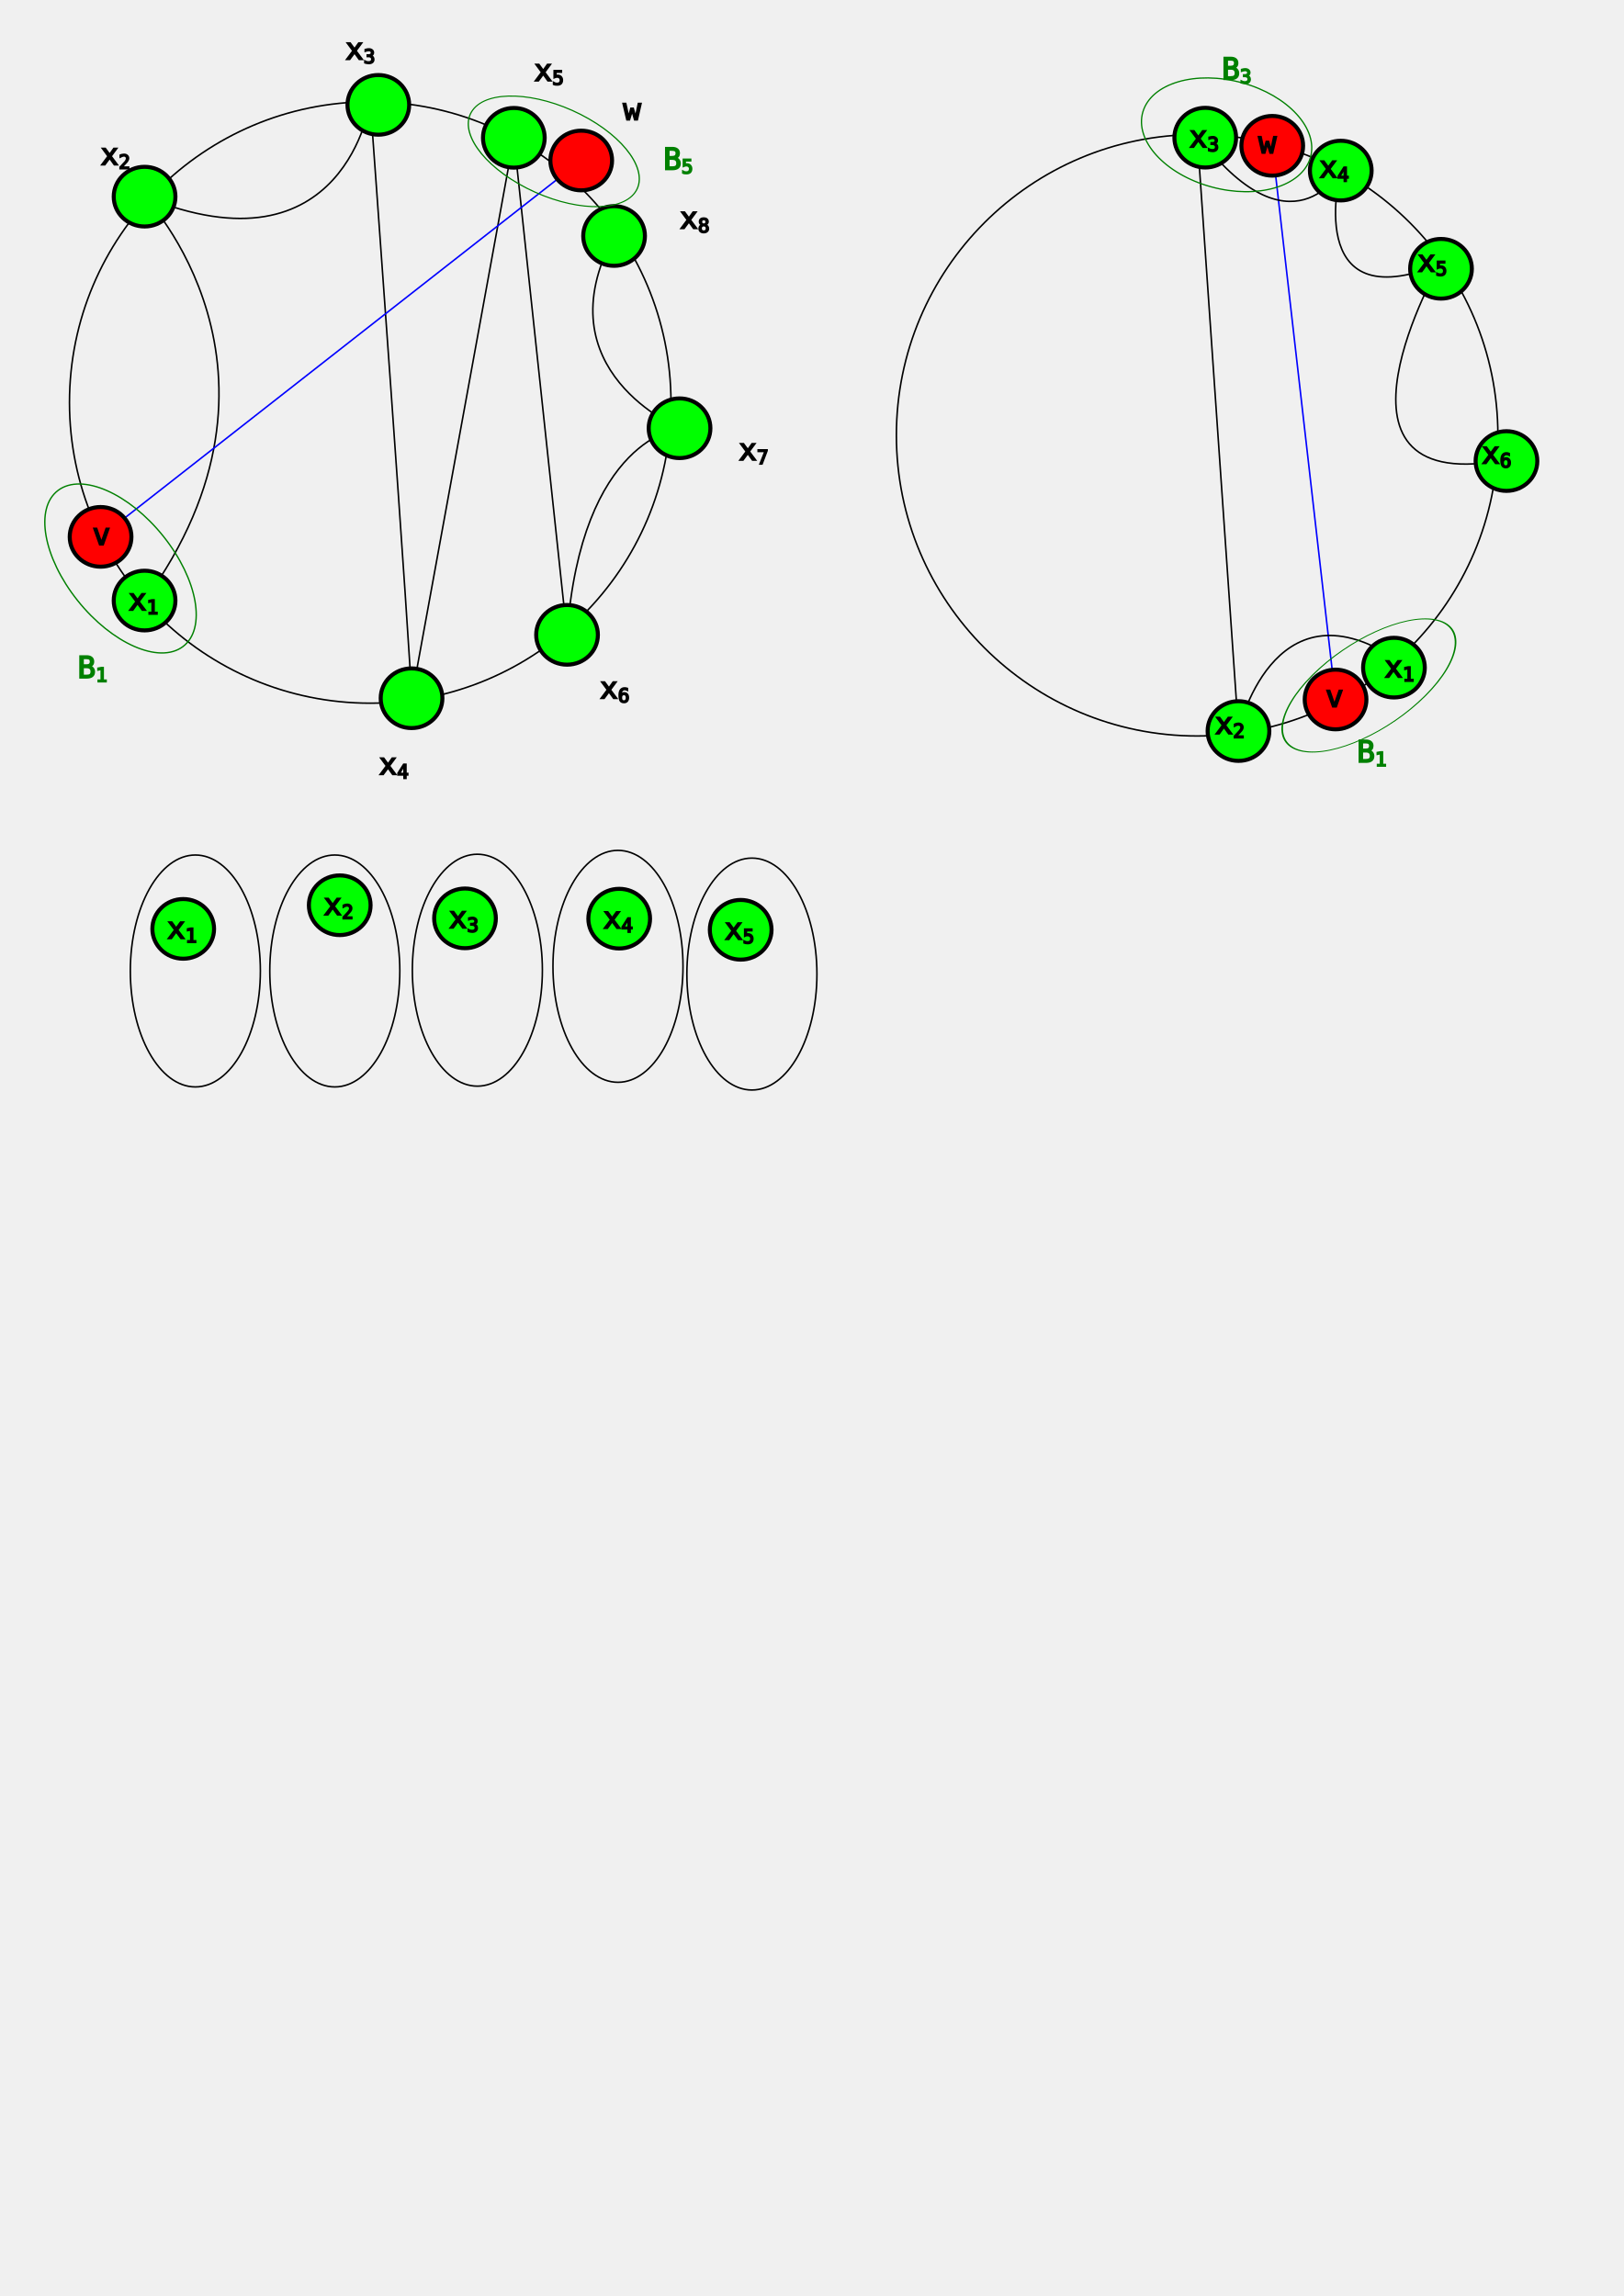
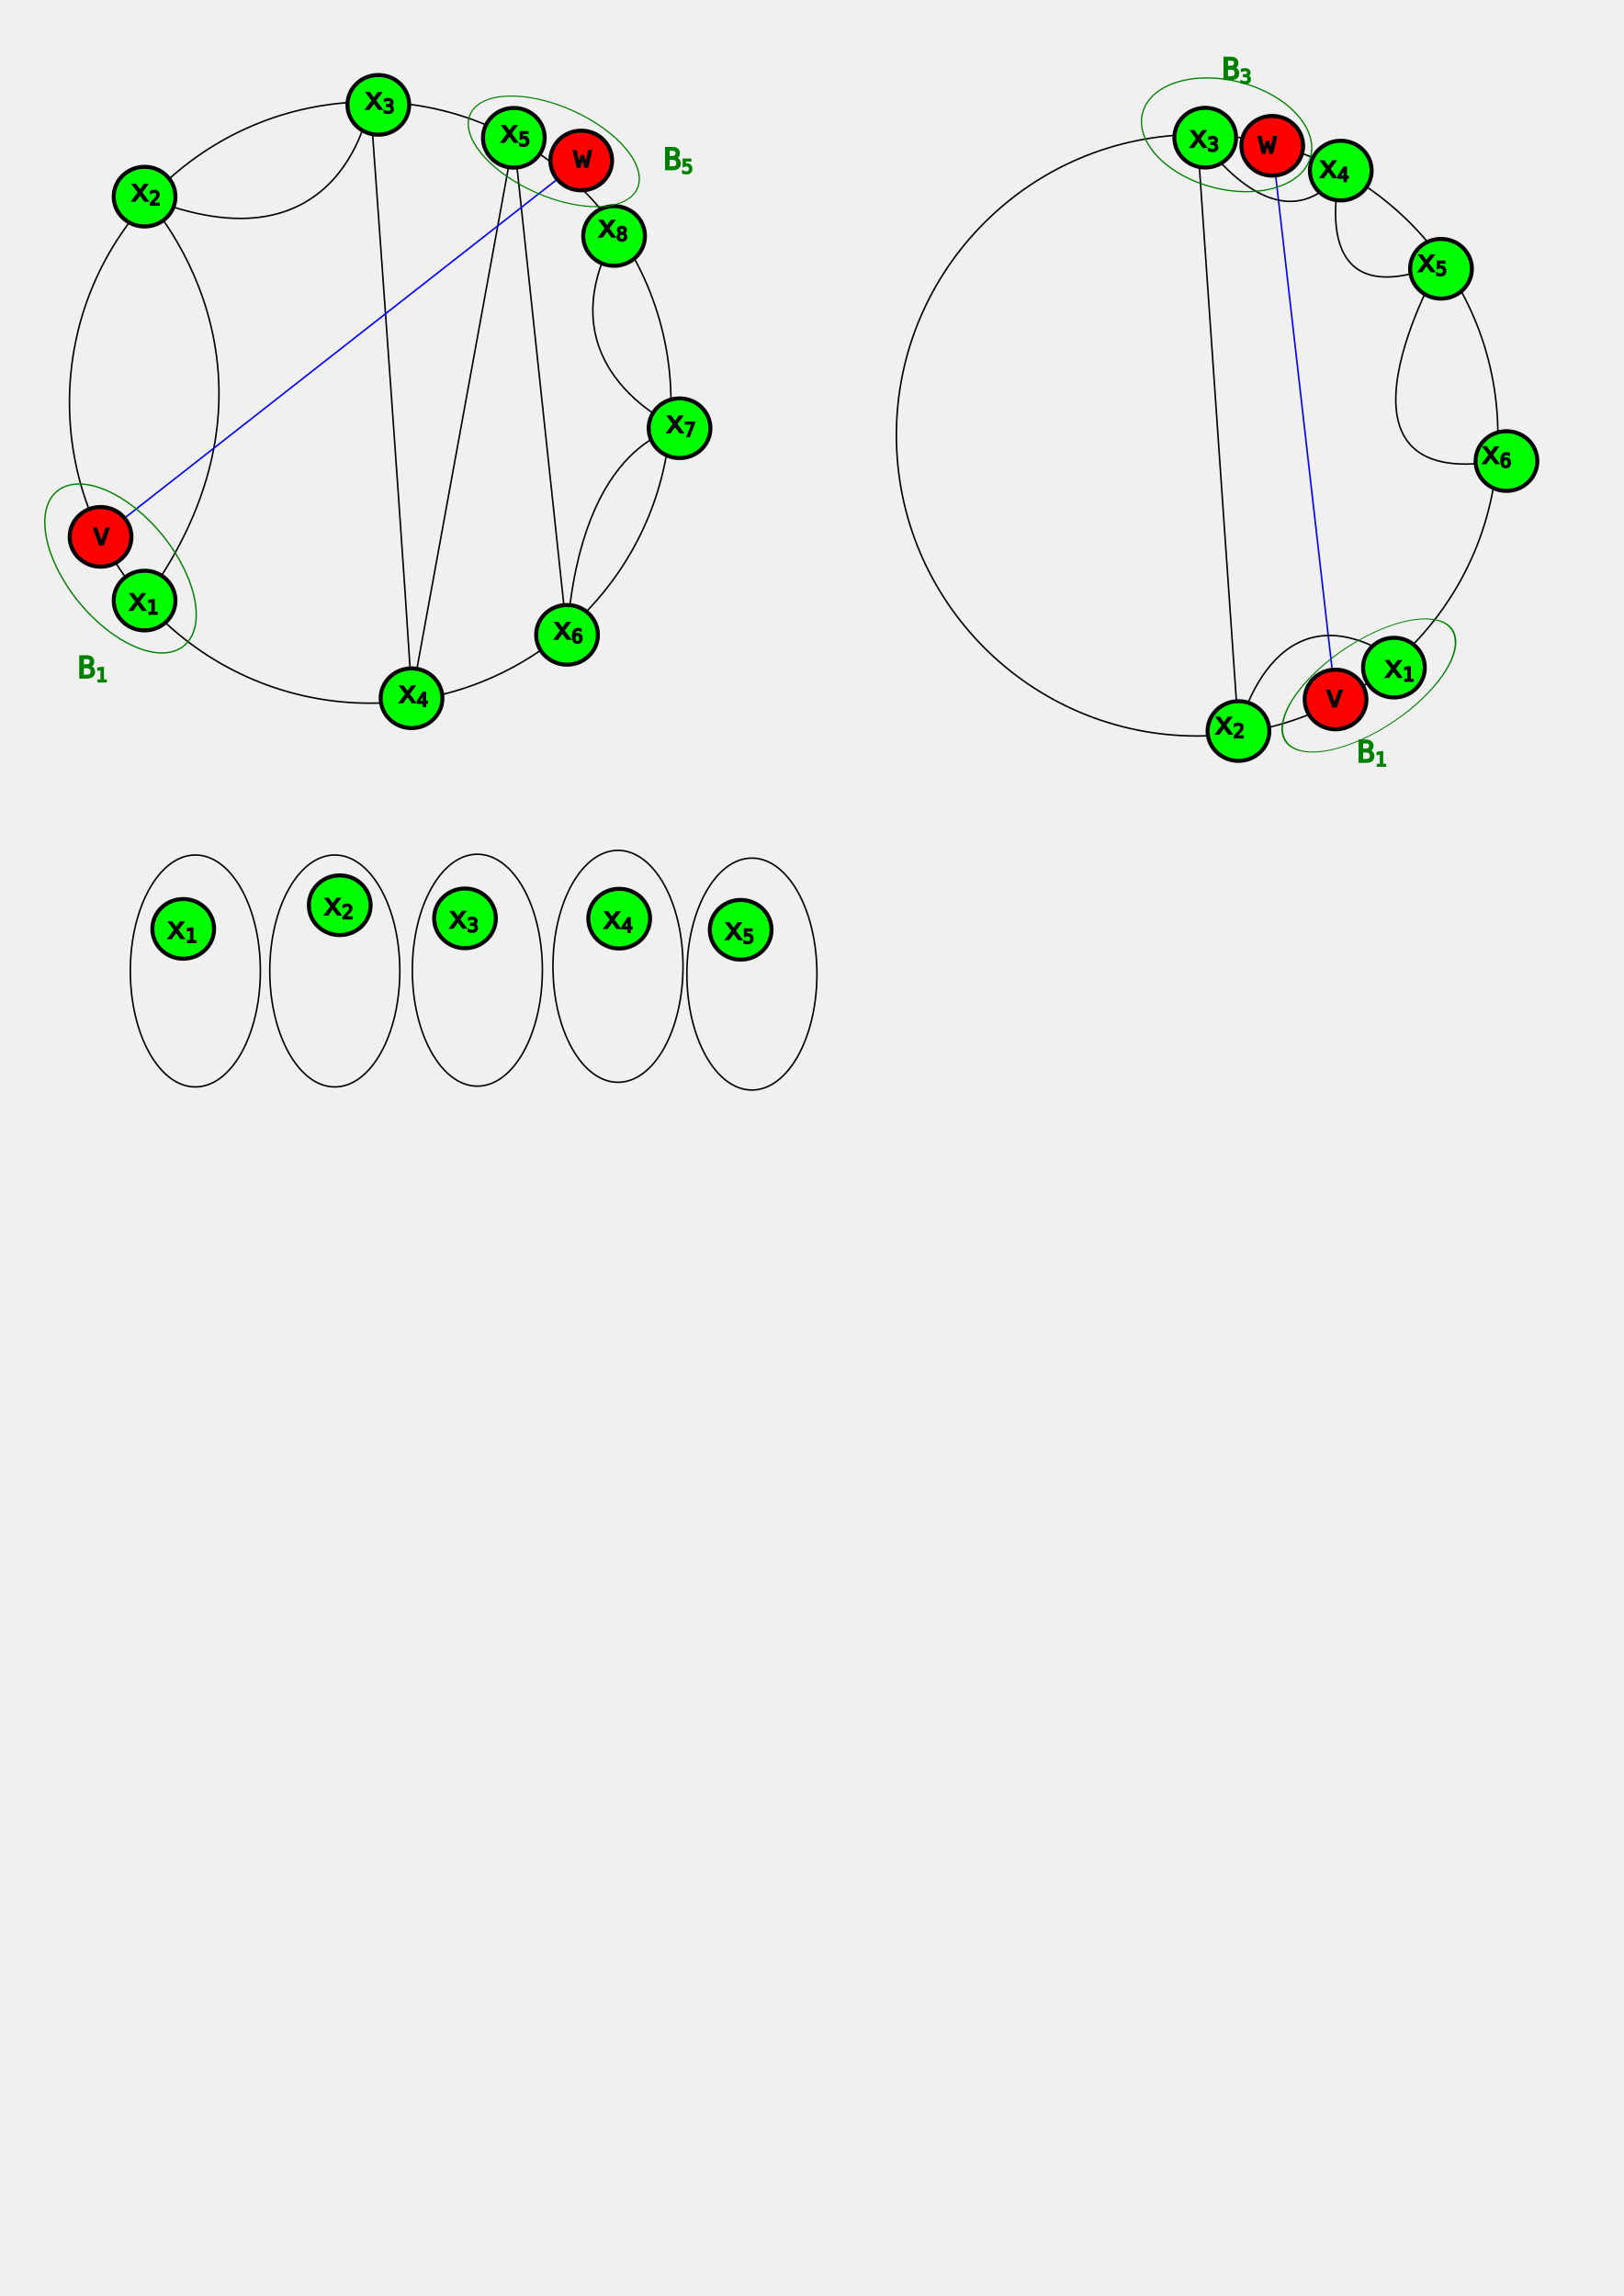
<svg xmlns="http://www.w3.org/2000/svg" width="210mm" height="297mm" viewBox="0 0 210 297" version="1.1" id="svg1">
  <defs id="defs1">
    <rect x="759.375" y="498.898" width="784.197" height="498.898" id="rect24" />
    <rect x="38.978" y="287.071" width="38.007" height="24.74" id="rect15" />
    <rect x="77.47" y="334.883" width="45.607" height="40.259" id="rect5" />
    <rect x="77.47" y="334.883" width="45.607" height="40.259" id="rect5-8" />
    <rect x="77.47" y="334.883" width="45.607" height="40.259" id="rect5-6" />
    <rect x="77.47" y="334.883" width="45.607" height="40.259" id="rect5-1" />
    <rect x="77.47" y="334.883" width="45.607" height="40.259" id="rect5-2" />
    <rect x="77.47" y="334.883" width="45.607" height="40.259" id="rect5-7" />
    <rect x="77.47" y="334.883" width="45.607" height="40.259" id="rect5-0" />
    <rect x="77.47" y="334.883" width="45.607" height="40.259" id="rect5-87" />
    <rect x="38.978" y="287.071" width="38.007" height="24.74" id="rect15-3" />
    <rect x="38.978" y="287.071" width="38.007" height="24.74" id="rect15-2" />
    <rect x="77.47" y="334.883" width="45.607" height="40.259" id="rect5-68" />
    <rect x="77.47" y="334.883" width="45.607" height="40.259" id="rect5-5" />
    <rect x="77.47" y="334.883" width="45.607" height="40.259" id="rect5-3" />
    <rect x="77.47" y="334.883" width="45.607" height="40.259" id="rect5-81" />
    <rect x="77.47" y="334.883" width="45.607" height="40.259" id="rect5-74" />
  </defs>
  <g id="layer3" style="display:inline">
    <circle style="fill:#ffffff;fill-opacity:0;stroke:#000000;stroke-width:0.2" id="path2" r="38.898" cy="52.063" cx="47.883" />
    <path style="fill:#ffffff;fill-opacity:0;stroke:#000000;stroke-width:0.2" d="m 18.699,77.685 c 21.651,-29.741 0,-52.248 0,-52.248 25.981,10.642 29.184,-12.272 29.184,-12.272 0,0 5.345,73.297 5.345,77.156" id="path3" />
    <path style="fill:#ffffff;fill-opacity:0;stroke:#000000;stroke-width:0.2" d="M 53.228,90.321 66.457,17.825 73.337,82.119" id="path4" />
    <path style="fill:#ffffff;fill-opacity:0;stroke:#000000;stroke-width:0.2" d="m 73.337,82.119 c 1.835,-25.467 14.552,-26.723 14.552,-26.723 0,0 -17.902,-7.41 -8.467,-24.871" id="path5" />
  </g>
  <g id="layer1">
    <ellipse style="fill:#00ff00;stroke:#000000;stroke-width:0.522;stroke-dasharray:none" id="path1" cx="48.93" cy="-13.565" rx="3.99" ry="3.859" transform="scale(1,-1)" />
    <ellipse style="fill:#00ff00;stroke:#000000;stroke-width:0.522;stroke-dasharray:none" id="path1-3" cx="18.699" cy="-25.437" rx="3.99" ry="3.859" transform="scale(1,-1)" />
    <ellipse style="fill:#00ff00;stroke:#000000;stroke-width:0.522;stroke-dasharray:none" id="path1-3-0" cx="18.699" cy="-77.685" rx="3.99" ry="3.859" transform="scale(1,-1)" />
    <ellipse style="fill:#00ff00;stroke:#000000;stroke-width:0.522;stroke-dasharray:none" id="path1-3-07" cx="53.228" cy="-90.321" rx="3.99" ry="3.859" transform="scale(1,-1)" />
    <ellipse style="fill:#00ff00;stroke:#000000;stroke-width:0.522;stroke-dasharray:none" id="path1-3-3" cx="66.457" cy="-17.825" rx="3.99" ry="3.859" transform="scale(1,-1)" />
    <ellipse style="fill:#00ff00;stroke:#000000;stroke-width:0.522;stroke-dasharray:none" id="path1-3-1" cx="73.337" cy="-82.119" rx="3.99" ry="3.859" transform="scale(1,-1)" />
    <ellipse style="fill:#00ff00;stroke:#000000;stroke-width:0.522;stroke-dasharray:none" id="path1-3-5" cx="87.889" cy="-55.396" rx="3.99" ry="3.859" transform="scale(1,-1)" />
    <ellipse style="fill:#00ff00;stroke:#000000;stroke-width:0.522;stroke-dasharray:none" id="path1-3-54" cx="79.422" cy="-30.525" rx="3.99" ry="3.859" transform="scale(1,-1)" />
  </g>
  <path style="display:inline;fill:#ffffff;fill-opacity:0;stroke:#0000ff;stroke-width:0.2" d="M 172.733,90.482 164.545,18.859" id="path22" />
  <g id="layer3-0" style="display:inline" transform="translate(134.2841,2.408457)">
    <circle style="fill:#ffffff;fill-opacity:0;stroke:#000000;stroke-width:0.2" id="path2-9" r="38.898" cy="53.897" cx="20.547" />
    <path style="fill:#ff2a2a;fill-opacity:0;stroke:#000000;stroke-width:0.2" d="M 46.001,82.688 C 30.261,72.592 25.893,92.155 25.893,92.155" id="path18" />
    <path style="fill:#ff2a2a;fill-opacity:0;stroke:#000000;stroke-width:0.2" d="M 20.547,14.999 25.893,92.155" id="path19" />
    <path style="fill:#ff2a2a;fill-opacity:0;stroke:#000000;stroke-width:0.2" d="m 20.547,14.999 c 12.125,16.2 18.574,4.661 18.574,4.661 0,0 -5.108,19.396 12.79,12.137" id="path20" />
    <path style="fill:#ff2a2a;fill-opacity:0;stroke:#000000;stroke-width:0.2" d="m 51.911,31.796 c 0,0 -16.892,29.554 7.634,25.434" id="path21" />
  </g>
  <g id="layer1-9" transform="translate(134.2841,2.408457)">
    <ellipse style="fill:#00ff00;stroke:#000000;stroke-width:0.522;stroke-dasharray:none" id="path1-0" cx="21.595" cy="-15.399" rx="3.99" ry="3.859" transform="scale(1,-1)" />
    <ellipse style="fill:#00ff00;stroke:#000000;stroke-width:0.522;stroke-dasharray:none" id="path1-3-07-1" cx="25.893" cy="-92.155" rx="3.99" ry="3.859" transform="scale(1,-1)" />
    <ellipse style="fill:#00ff00;stroke:#000000;stroke-width:0.522;stroke-dasharray:none" id="path1-3-3-5" cx="39.122" cy="-19.659" rx="3.99" ry="3.859" transform="scale(1,-1)" />
    <ellipse style="fill:#00ff00;stroke:#000000;stroke-width:0.522;stroke-dasharray:none" id="path1-3-1-3" cx="46.001" cy="-83.953" rx="3.99" ry="3.859" transform="scale(1,-1)" />
    <ellipse style="fill:#00ff00;stroke:#000000;stroke-width:0.522;stroke-dasharray:none" id="path1-3-5-3" cx="60.553" cy="-57.23" rx="3.99" ry="3.859" transform="scale(1,-1)" />
    <ellipse style="fill:#00ff00;stroke:#000000;stroke-width:0.522;stroke-dasharray:none" id="path1-3-54-3" cx="52.086" cy="-32.359" rx="3.99" ry="3.859" transform="scale(1,-1)" />
    <text xml:space="preserve" transform="matrix(0.2645833,0,0,0.2645833,2.348831,0.547526)" id="text5-2" style="font-size:14.667px;font-family:Consolas;-inkscape-font-specification:'Consolas, Normal';white-space:pre;shape-inside:url(#rect5-1);display:inline;fill:#000000;fill-opacity:1;stroke:#000000;stroke-width:0.756">
-       <tspan x="77.469" y="347.609" id="tspan51">x<tspan style="font-size:65%;baseline-shift:sub" id="tspan50">2</tspan>
+       <tspan x="77.469" y="347.609" id="tspan2">x<tspan style="font-size:65%;baseline-shift:sub" id="tspan1">2</tspan>
      </tspan>
    </text>
    <g id="g1" transform="translate(2.90894,-62.29141)">
      <text xml:space="preserve" transform="matrix(0.2645833,0,0,0.2645833,-3.875679,-13.04291)" id="text5-1" style="font-size:14.667px;font-family:Consolas;-inkscape-font-specification:'Consolas, Normal';white-space:pre;shape-inside:url(#rect5-2);display:inline;fill:#000000;fill-opacity:1;stroke:#000000;stroke-width:0.756">
-         <tspan x="77.469" y="347.609" id="tspan53">x<tspan style="font-size:65%;baseline-shift:sub" id="tspan52">3</tspan>
+         <tspan x="77.469" y="347.609" id="tspan4">x<tspan style="font-size:65%;baseline-shift:sub" id="tspan3">3</tspan>
        </tspan>
      </text>
    </g>
    <text xml:space="preserve" transform="matrix(0.2645833,0,0,0.2645833,15.84258,-71.41914)" id="text5-0" style="font-size:14.667px;font-family:Consolas;-inkscape-font-specification:'Consolas, Normal';white-space:pre;shape-inside:url(#rect5-7);display:inline;fill:#000000;fill-opacity:1;stroke:#000000;stroke-width:0.756">
-       <tspan x="77.469" y="347.609" id="tspan55">x<tspan style="font-size:65%;baseline-shift:sub" id="tspan54">4</tspan>
+       <tspan x="77.469" y="347.609" id="tspan10">x<tspan style="font-size:65%;baseline-shift:sub" id="tspan5">4</tspan>
      </tspan>
    </text>
    <g id="g1-1" transform="translate(32.41826,-46.2054)">
      <text xml:space="preserve" transform="matrix(0.2645833,0,0,0.2645833,-3.875679,-13.04291)" id="text5-9" style="font-size:14.667px;font-family:Consolas;-inkscape-font-specification:'Consolas, Normal';white-space:pre;shape-inside:url(#rect5-0);display:inline;fill:#000000;fill-opacity:1;stroke:#000000;stroke-width:0.756">
-         <tspan x="77.469" y="347.609" id="tspan57">x<tspan style="font-size:65%;baseline-shift:sub" id="tspan56">5</tspan>
+         <tspan x="77.469" y="347.609" id="tspan19">x<tspan style="font-size:65%;baseline-shift:sub" id="tspan15">5</tspan>
        </tspan>
      </text>
      <g id="g1-3" transform="translate(8.312747,24.81649)">
        <text xml:space="preserve" transform="matrix(0.2645833,0,0,0.2645833,-3.875679,-13.04291)" id="text5-94" style="font-size:14.667px;font-family:Consolas;-inkscape-font-specification:'Consolas, Normal';white-space:pre;shape-inside:url(#rect5-87);display:inline;fill:#000000;fill-opacity:1;stroke:#000000;stroke-width:0.756">
-           <tspan x="77.469" y="347.609" id="tspan59">x<tspan style="font-size:65%;baseline-shift:sub" id="tspan58">6</tspan>
+           <tspan x="77.469" y="347.609" id="tspan21">x<tspan style="font-size:65%;baseline-shift:sub" id="tspan20">6</tspan>
          </tspan>
        </text>
      </g>
    </g>
  </g>
  <g id="layer4">
    <path style="fill:#ff0000;fill-opacity:0;stroke:#0000ff;stroke-width:0.2" d="M 13.008,69.445 75.171,20.762" id="path14" />
    <ellipse style="fill:#ff0000;stroke:#000000;stroke-width:0.522;stroke-dasharray:none" id="path1-3-0-7" cx="13.008" cy="-69.445" rx="3.99" ry="3.859" transform="scale(1,-1)" />
    <ellipse style="fill:#ff0000;stroke:#000000;stroke-width:0.522;stroke-dasharray:none" id="path1-3-0-7-12" cx="172.734" cy="-90.482" rx="3.99" ry="3.859" transform="scale(1,-1)" />
    <ellipse style="fill:#ff0000;stroke:#000000;stroke-width:0.522;stroke-dasharray:none" id="path1-3-0-7-9" cx="164.545" cy="-18.859" rx="3.99" ry="3.859" transform="scale(1,-1)" />
    <ellipse style="fill:#ff0000;stroke:#000000;stroke-width:0.522;stroke-dasharray:none" id="path1-3-0-7-1" cx="75.171" cy="-20.762" rx="3.99" ry="3.859" transform="scale(1,-1)" />
  </g>
  <g id="layer2" style="display:inline">
    <text xml:space="preserve" transform="matrix(0.2645833,0,0,0.2645833,-3.875679,-13.04291)" id="text5" style="font-size:14.667px;font-family:Consolas;-inkscape-font-specification:'Consolas, Normal';white-space:pre;shape-inside:url(#rect5);display:inline;fill:#000000;fill-opacity:1;stroke:#000000;stroke-width:0.756">
-       <tspan x="77.469" y="347.609" id="tspan61">x<tspan style="font-size:65%;baseline-shift:sub" id="tspan60">1</tspan>
+       <tspan x="77.469" y="347.609" id="tspan23">x<tspan style="font-size:65%;baseline-shift:sub" id="tspan22">1</tspan>
      </tspan>
    </text>
    <ellipse style="fill:#00ff00;stroke:#000000;stroke-width:0.522;stroke-dasharray:none" id="path1-3-0-5" cx="23.696" cy="-120.156" rx="3.99" ry="3.859" transform="scale(1,-1)" />
    <text xml:space="preserve" transform="matrix(0.2645833,0,0,0.2645833,1.121058,29.42852)" id="text5-4" style="font-size:14.667px;font-family:Consolas;-inkscape-font-specification:'Consolas, Normal';white-space:pre;shape-inside:url(#rect5-68);display:inline;fill:#000000;fill-opacity:1;stroke:#000000;stroke-width:0.756">
-       <tspan x="77.469" y="347.609" id="tspan63">x<tspan style="font-size:65%;baseline-shift:sub" id="tspan62">1</tspan>
+       <tspan x="77.469" y="347.609" id="tspan25">x<tspan style="font-size:65%;baseline-shift:sub" id="tspan24">1</tspan>
      </tspan>
    </text>
    <text xml:space="preserve" transform="matrix(0.2645833,0,0,0.2645833,158.5643,-4.365882)" id="text5-6" style="font-size:14.667px;font-family:Consolas;-inkscape-font-specification:'Consolas, Normal';white-space:pre;shape-inside:url(#rect5-8);display:inline;fill:#000000;fill-opacity:1;stroke:#000000;stroke-width:0.756">
-       <tspan x="77.469" y="347.609" id="tspan65">x<tspan style="font-size:65%;baseline-shift:sub" id="tspan64">1</tspan>
-       </tspan>
-     </text>
-     <text xml:space="preserve" style="font-size:3.881px;font-family:Consolas;-inkscape-font-specification:'Consolas, Normal';fill:#000000;fill-opacity:1;stroke:#000000;stroke-width:0.2" x="13.008" y="21.317" id="text6">
-       <tspan id="tspan6" style="fill:#000000;fill-opacity:1;stroke-width:0.2" x="13.008" y="21.317">x<tspan style="font-size:65%;baseline-shift:sub" id="tspan27">2</tspan>
-       </tspan>
-     </text>
-     <text xml:space="preserve" style="font-size:3.881px;font-family:Consolas;-inkscape-font-specification:'Consolas, Normal';fill:#000000;fill-opacity:1;stroke:#000000;stroke-width:0.2" x="44.68" y="7.685" id="text7">
-       <tspan id="tspan7" style="fill:#000000;fill-opacity:1;stroke-width:0.2" x="44.68" y="7.685">x<tspan style="font-size:65%;baseline-shift:sub" id="tspan30">3</tspan>
-       </tspan>
-     </text>
-     <text xml:space="preserve" style="font-size:3.881px;font-family:Consolas;-inkscape-font-specification:'Consolas, Normal';fill:#000000;fill-opacity:1;stroke:#000000;stroke-width:0.2" x="49.01" y="100.185" id="text8">
-       <tspan id="tspan8" style="fill:#000000;fill-opacity:1;stroke-width:0.2" x="49.01" y="100.185">x<tspan style="font-size:65%;baseline-shift:sub" id="tspan36">4</tspan>
+       <tspan x="77.469" y="347.609" id="tspan29">x<tspan style="font-size:65%;baseline-shift:sub" id="tspan26">1</tspan>
+       </tspan>
+     </text>
+     <text xml:space="preserve" style="font-size:3.881px;font-family:Consolas;-inkscape-font-specification:'Consolas, Normal';fill:#000000;fill-opacity:1;stroke:#000000;stroke-width:0.2" x="16.945" y="26" id="text6">
+       <tspan id="tspan6" style="fill:#000000;fill-opacity:1;stroke-width:0.2" x="16.945" y="26">x<tspan style="font-size:65%;baseline-shift:sub" id="tspan27">2</tspan>
+       </tspan>
+     </text>
+     <text xml:space="preserve" style="font-size:3.881px;font-family:Consolas;-inkscape-font-specification:'Consolas, Normal';fill:#000000;fill-opacity:1;stroke:#000000;stroke-width:0.2" x="47.192" y="14.117" id="text7">
+       <tspan id="tspan7" style="fill:#000000;fill-opacity:1;stroke-width:0.2" x="47.192" y="14.117">x<tspan style="font-size:65%;baseline-shift:sub" id="tspan30">3</tspan>
+       </tspan>
+     </text>
+     <text xml:space="preserve" style="font-size:3.881px;font-family:Consolas;-inkscape-font-specification:'Consolas, Normal';fill:#000000;fill-opacity:1;stroke:#000000;stroke-width:0.2" x="51.534" y="90.884" id="text8">
+       <tspan id="tspan8" style="fill:#000000;fill-opacity:1;stroke-width:0.2" x="51.534" y="90.884">x<tspan style="font-size:65%;baseline-shift:sub" id="tspan36">4</tspan>
      </tspan>
    </text>
    <text xml:space="preserve" style="font-size:3.881px;font-family:Consolas;-inkscape-font-specification:'Consolas, Normal';fill:#b9b9b9;fill-opacity:1;stroke:#000000;stroke-width:0.2" x="86.783" y="95.876" id="text9">
      <tspan id="tspan9" style="stroke-width:0.2;fill:#b9b9b9;fill-opacity:1" x="86.783" y="95.876" />
    </text>
-     <text xml:space="preserve" style="font-size:3.881px;font-family:Consolas;-inkscape-font-specification:'Consolas, Normal';fill:#000000;fill-opacity:1;stroke:#000000;stroke-width:0.2" x="69.086" y="10.457" id="text11">
-       <tspan id="tspan11" style="fill:#000000;fill-opacity:1;stroke-width:0.2" x="69.086" y="10.457">x<tspan style="font-size:65%;baseline-shift:sub" id="tspan31">5</tspan>
-       </tspan>
-     </text>
-     <text xml:space="preserve" style="font-size:3.881px;font-family:Consolas;-inkscape-font-specification:'Consolas, Normal';fill:#000000;fill-opacity:1;stroke:#000000;stroke-width:0.2" x="77.587" y="90.339" id="text12">
-       <tspan id="tspan12" style="fill:#000000;fill-opacity:1;stroke-width:0.2" x="77.587" y="90.339">x<tspan style="font-size:65%;baseline-shift:sub" id="tspan35">6</tspan>
-       </tspan>
-     </text>
-     <text xml:space="preserve" style="font-size:3.881px;font-family:Consolas;-inkscape-font-specification:'Consolas, Normal';fill:#000000;fill-opacity:1;stroke:#000000;stroke-width:0.2" x="95.546" y="59.516" id="text13">
-       <tspan id="tspan13" style="fill:#000000;fill-opacity:1;stroke-width:0.2" x="95.546" y="59.516">x<tspan style="font-size:65%;baseline-shift:sub" id="tspan34">7</tspan>
-       </tspan>
-     </text>
-     <text xml:space="preserve" style="font-size:3.881px;font-family:Consolas;-inkscape-font-specification:'Consolas, Normal';fill:#000000;fill-opacity:1;stroke:#000000;stroke-width:0.2" x="87.927" y="29.556" id="text14">
-       <tspan id="tspan14" style="fill:#000000;fill-opacity:1;stroke-width:0.2" x="87.927" y="29.556">x<tspan style="font-size:65%;baseline-shift:sub" id="tspan33">8</tspan>
+     <text xml:space="preserve" style="font-size:3.881px;font-family:Consolas;-inkscape-font-specification:'Consolas, Normal';fill:#000000;fill-opacity:1;stroke:#000000;stroke-width:0.2" x="64.724" y="18.377" id="text11">
+       <tspan id="tspan11" style="fill:#000000;fill-opacity:1;stroke-width:0.2" x="64.724" y="18.377">x<tspan style="font-size:65%;baseline-shift:sub" id="tspan31">5</tspan>
+       </tspan>
+     </text>
+     <text xml:space="preserve" style="font-size:3.881px;font-family:Consolas;-inkscape-font-specification:'Consolas, Normal';fill:#000000;fill-opacity:1;stroke:#000000;stroke-width:0.2" x="71.573" y="82.671" id="text12">
+       <tspan id="tspan12" style="fill:#000000;fill-opacity:1;stroke-width:0.2" x="71.573" y="82.671">x<tspan style="font-size:65%;baseline-shift:sub" id="tspan35">6</tspan>
+       </tspan>
+     </text>
+     <text xml:space="preserve" style="font-size:3.881px;font-family:Consolas;-inkscape-font-specification:'Consolas, Normal';fill:#000000;fill-opacity:1;stroke:#000000;stroke-width:0.2" x="86.139" y="55.959" id="text13">
+       <tspan id="tspan13" style="fill:#000000;fill-opacity:1;stroke-width:0.2" x="86.139" y="55.959">x<tspan style="font-size:65%;baseline-shift:sub" id="tspan34">7</tspan>
+       </tspan>
+     </text>
+     <text xml:space="preserve" style="font-size:3.881px;font-family:Consolas;-inkscape-font-specification:'Consolas, Normal';fill:#000000;fill-opacity:1;stroke:#000000;stroke-width:0.2" x="77.346" y="30.651" id="text14">
+       <tspan id="tspan14" style="fill:#000000;fill-opacity:1;stroke-width:0.2" x="77.346" y="30.651">x<tspan style="font-size:65%;baseline-shift:sub" id="tspan33">8</tspan>
      </tspan>
    </text>
    <text xml:space="preserve" transform="matrix(0.2645833,0,0,0.2645833,1.634434,-8.846244)" id="text15" style="font-size:14.667px;font-family:Consolas;-inkscape-font-specification:'Consolas, Normal';white-space:pre;shape-inside:url(#rect15);display:inline;fill:#000000;fill-opacity:1;stroke:#000000;stroke-width:0.756">
-       <tspan x="38.979" y="299.796" id="tspan66">v</tspan>
+       <tspan x="38.979" y="299.796" id="tspan38">v</tspan>
    </text>
    <text xml:space="preserve" style="font-size:3.881px;font-family:Consolas;-inkscape-font-specification:'Consolas, Normal';fill:#b9b9b9;fill-opacity:1;stroke:#000000;stroke-width:0.2" x="91.034" y="19.437" id="text16">
      <tspan id="tspan16" style="stroke-width:0.2;fill:#b9b9b9;fill-opacity:1" x="91.034" y="19.437" />
    </text>
-     <text xml:space="preserve" style="font-size:3.881px;font-family:Consolas;-inkscape-font-specification:'Consolas, Normal';fill:#000000;fill-opacity:1;stroke:#000000;stroke-width:0.2" x="80.582" y="15.506" id="text17">
-       <tspan id="tspan17" style="stroke-width:0.2;fill:#000000;fill-opacity:1" x="80.582" y="15.506">w</tspan>
+     <text xml:space="preserve" style="font-size:3.881px;font-family:Consolas;-inkscape-font-specification:'Consolas, Normal';fill:#000000;fill-opacity:1;stroke:#000000;stroke-width:0.2" x="74.165" y="21.634" id="text17">
+       <tspan id="tspan17" style="fill:#000000;fill-opacity:1;stroke-width:0.2" x="74.165" y="21.634">w</tspan>
    </text>
    <ellipse style="fill:#ff2a2a;fill-opacity:0;stroke:#008000;stroke-width:0.176" id="path17" ry="12.931" rx="6.93" cy="68.258" cx="-33.703" transform="matrix(0.8008249,-0.5988986,0.6237829,0.7815977,0,0)" />
    <ellipse style="display:inline;fill:#ff2a2a;fill-opacity:0;stroke:#008000;stroke-width:0.175" id="path17-79" ry="12.034" rx="7.416" cy="-67.48" cx="228.476" transform="matrix(0.9837938,0.1793038,0.7073217,-0.7068918,0,0)" />
    <ellipse style="display:inline;fill:#ff2a2a;fill-opacity:0;stroke:#008000;stroke-width:0.155" id="path17-7" ry="11.771" rx="5.906" cy="70.325" cx="15.162" transform="matrix(0.5883378,-0.8086153,0.8916398,0.4527455,0,0)" />
    <ellipse style="display:inline;fill:#ff2a2a;fill-opacity:0;stroke:#008000;stroke-width:0.165" id="path17-7-6" ry="11.228" rx="7.02" cy="157.096" cx="25.139" transform="matrix(0.2839697,-0.9588333,0.9644025,0.2644386,0,0)" />
    <text xml:space="preserve" style="font-size:3.881px;font-family:Consolas;-inkscape-font-specification:'Consolas, Normal';fill:#008000;fill-opacity:1;stroke:#008000;stroke-width:0.2" x="10.039" y="87.685" id="text18">
      <tspan id="tspan18" style="fill:#008000;fill-opacity:1;stroke:#008000;stroke-width:0.2" x="10.039" y="87.685">B<tspan style="font-size:65%;baseline-shift:sub" id="tspan28">1</tspan>
      </tspan>
    </text>
    <text xml:space="preserve" style="font-size:3.881px;font-family:Consolas;-inkscape-font-specification:'Consolas, Normal';display:inline;fill:#008000;fill-opacity:1;stroke:#008000;stroke-width:0.2" x="175.495" y="98.587" id="text18-0">
      <tspan id="tspan18-8" style="fill:#008000;fill-opacity:1;stroke:#008000;stroke-width:0.2" x="175.495" y="98.587">B<tspan style="font-size:65%;baseline-shift:sub" id="tspan43">1</tspan>
      </tspan>
    </text>
    <text xml:space="preserve" style="font-size:3.881px;font-family:Consolas;-inkscape-font-specification:'Consolas, Normal';display:inline;fill:#008000;fill-opacity:1;stroke:#008000;stroke-width:0.2" x="158.021" y="10.261" id="text18-11">
      <tspan id="tspan18-6" style="fill:#008000;fill-opacity:1;stroke:#008000;stroke-width:0.2" x="158.021" y="10.261">B<tspan style="font-size:65%;baseline-shift:sub" id="tspan37">3</tspan>
      </tspan>
    </text>
    <text xml:space="preserve" style="font-size:3.881px;font-family:Consolas;-inkscape-font-specification:'Consolas, Normal';display:inline;fill:#008000;fill-opacity:1;stroke:#008000;stroke-width:0.2" x="85.798" y="21.927" id="text18-1">
      <tspan id="tspan18-5" style="fill:#008000;fill-opacity:1;stroke:#008000;stroke-width:0.2" x="85.798" y="21.927">B<tspan style="font-size:65%;baseline-shift:sub" id="tspan32">5</tspan>
      </tspan>
    </text>
    <text xml:space="preserve" transform="matrix(0.2645833,0,0,0.2645833,161.1119,12.11046)" id="text15-6" style="font-size:14.667px;font-family:Consolas;-inkscape-font-specification:'Consolas, Normal';white-space:pre;shape-inside:url(#rect15-3);display:inline;fill:#000000;fill-opacity:1;stroke:#000000;stroke-width:0.756">
-       <tspan x="38.979" y="299.796" id="tspan67">v</tspan>
+       <tspan x="38.979" y="299.796" id="tspan39">v</tspan>
    </text>
    <text xml:space="preserve" transform="matrix(0.2645833,0,0,0.2645833,152.4382,-59.52233)" id="text15-0" style="font-size:14.667px;font-family:Consolas;-inkscape-font-specification:'Consolas, Normal';white-space:pre;shape-inside:url(#rect15-2);display:inline;fill:#000000;fill-opacity:1;stroke:#000000;stroke-width:0.756">
-       <tspan x="38.979" y="299.796" id="tspan68">w</tspan>
+       <tspan x="38.979" y="299.796" id="tspan40">w</tspan>
    </text>
    <ellipse style="fill:#ffffff;fill-opacity:0;stroke:#000000;stroke-width:0.2" id="path23" ry="15" rx="8.409" cy="125.6" cx="25.266" />
    <ellipse style="display:inline;fill:#ffffff;fill-opacity:0;stroke:#000000;stroke-width:0.2" id="path23-5" ry="15" rx="8.409" cy="125.6" cx="43.301" />
    <ellipse style="display:inline;fill:#ffffff;fill-opacity:0;stroke:#000000;stroke-width:0.2" id="path23-6" ry="15" rx="8.409" cy="125.5" cx="61.74" />
    <ellipse style="display:inline;fill:#ffffff;fill-opacity:0;stroke:#000000;stroke-width:0.2" id="path23-3" ry="15" rx="8.409" cy="125" cx="79.926" />
    <ellipse style="display:inline;fill:#ffffff;fill-opacity:0;stroke:#000000;stroke-width:0.2" id="path23-7" ry="15" rx="8.409" cy="126" cx="97.247" />
    <g id="g1-5" transform="translate(25.23918,39.4123)">
      <ellipse style="fill:#00ff00;stroke:#000000;stroke-width:0.522;stroke-dasharray:none" id="path1-3-0-70" cx="18.699" cy="-77.685" rx="3.99" ry="3.859" transform="scale(1,-1)" />
    </g>
    <g id="g2" transform="translate(25.23918,39.4123)">
      <text xml:space="preserve" transform="matrix(0.2645833,0,0,0.2645833,-3.875679,-13.04291)" id="text5-5" style="font-size:14.667px;font-family:Consolas;-inkscape-font-specification:'Consolas, Normal';white-space:pre;shape-inside:url(#rect5-5);display:inline;fill:#000000;fill-opacity:1;stroke:#000000;stroke-width:0.756">
-         <tspan x="77.469" y="347.609" id="tspan70">x<tspan style="font-size:65%;baseline-shift:sub" id="tspan69">2</tspan>
+         <tspan x="77.469" y="347.609" id="tspan42">x<tspan style="font-size:65%;baseline-shift:sub" id="tspan41">2</tspan>
        </tspan>
      </text>
      <g id="g1-15" transform="translate(16.20287,1.696593)">
        <ellipse style="fill:#00ff00;stroke:#000000;stroke-width:0.522;stroke-dasharray:none" id="path1-3-0-71" cx="18.699" cy="-77.685" rx="3.99" ry="3.859" transform="scale(1,-1)" />
      </g>
      <g id="g2-5" transform="translate(16.20287,1.696593)" style="fill:#000000;fill-opacity:1;stroke:#000000">
        <text xml:space="preserve" transform="matrix(0.2645833,0,0,0.2645833,-3.875679,-13.04291)" id="text5-65" style="font-size:14.667px;font-family:Consolas;-inkscape-font-specification:'Consolas, Normal';white-space:pre;shape-inside:url(#rect5-3);display:inline;fill:#000000;fill-opacity:1;stroke:#000000;stroke-width:0.756">
-           <tspan x="77.469" y="347.609" id="tspan72">x<tspan style="font-size:65%;baseline-shift:sub" id="tspan71">3</tspan>
+           <tspan x="77.469" y="347.609" id="tspan45">x<tspan style="font-size:65%;baseline-shift:sub" id="tspan44">3</tspan>
          </tspan>
        </text>
      </g>
    </g>
    <g id="g1-4" transform="translate(61.38447,41.14794)">
      <ellipse style="fill:#00ff00;stroke:#000000;stroke-width:0.522;stroke-dasharray:none" id="path1-3-0-6" cx="18.699" cy="-77.685" rx="3.99" ry="3.859" transform="scale(1,-1)" />
    </g>
    <g id="g2-8" transform="translate(61.38447,41.14794)" style="fill:#000000;stroke:#000000">
      <text xml:space="preserve" transform="matrix(0.2645833,0,0,0.2645833,-3.875679,-13.04291)" id="text5-8" style="font-size:14.667px;font-family:Consolas;-inkscape-font-specification:'Consolas, Normal';white-space:pre;shape-inside:url(#rect5-81);display:inline;fill:#000000;fill-opacity:1;stroke:#000000;stroke-width:0.756">
-         <tspan x="77.469" y="347.609" id="tspan74">x<tspan style="font-size:65%;baseline-shift:sub" id="tspan73">4</tspan>
+         <tspan x="77.469" y="347.609" id="tspan47">x<tspan style="font-size:65%;baseline-shift:sub" id="tspan46">4</tspan>
        </tspan>
      </text>
    </g>
    <ellipse style="fill:#00ff00;stroke:#000000;stroke-width:0.522;stroke-dasharray:none" id="path1-3-0-67" cx="95.796" cy="-120.272" rx="3.99" ry="3.859" transform="scale(1,-1)" />
    <text xml:space="preserve" transform="matrix(0.2645833,0,0,0.2645833,73.22183,29.5444)" id="text5-7" style="font-size:14.667px;font-family:Consolas;-inkscape-font-specification:'Consolas, Normal';white-space:pre;shape-inside:url(#rect5-74);display:inline;fill:#000000;fill-opacity:1;stroke:#000000;stroke-width:0.756">
-       <tspan x="77.469" y="347.609" id="tspan76">x<tspan style="font-size:65%;baseline-shift:sub" id="tspan75">5</tspan>
+       <tspan x="77.469" y="347.609" id="tspan49">x<tspan style="font-size:65%;baseline-shift:sub" id="tspan48">5</tspan>
      </tspan>
    </text>
    <text xml:space="preserve" transform="scale(0.2645833)" id="text24" style="fill:#ffffff;stroke:#000000;stroke-width:0.756;-inkscape-font-specification:'Consolas, Normal';font-family:Consolas;font-size:14.667px;fill-opacity:1;white-space:pre;shape-inside:url(#rect24)" />
  </g>
</svg>
